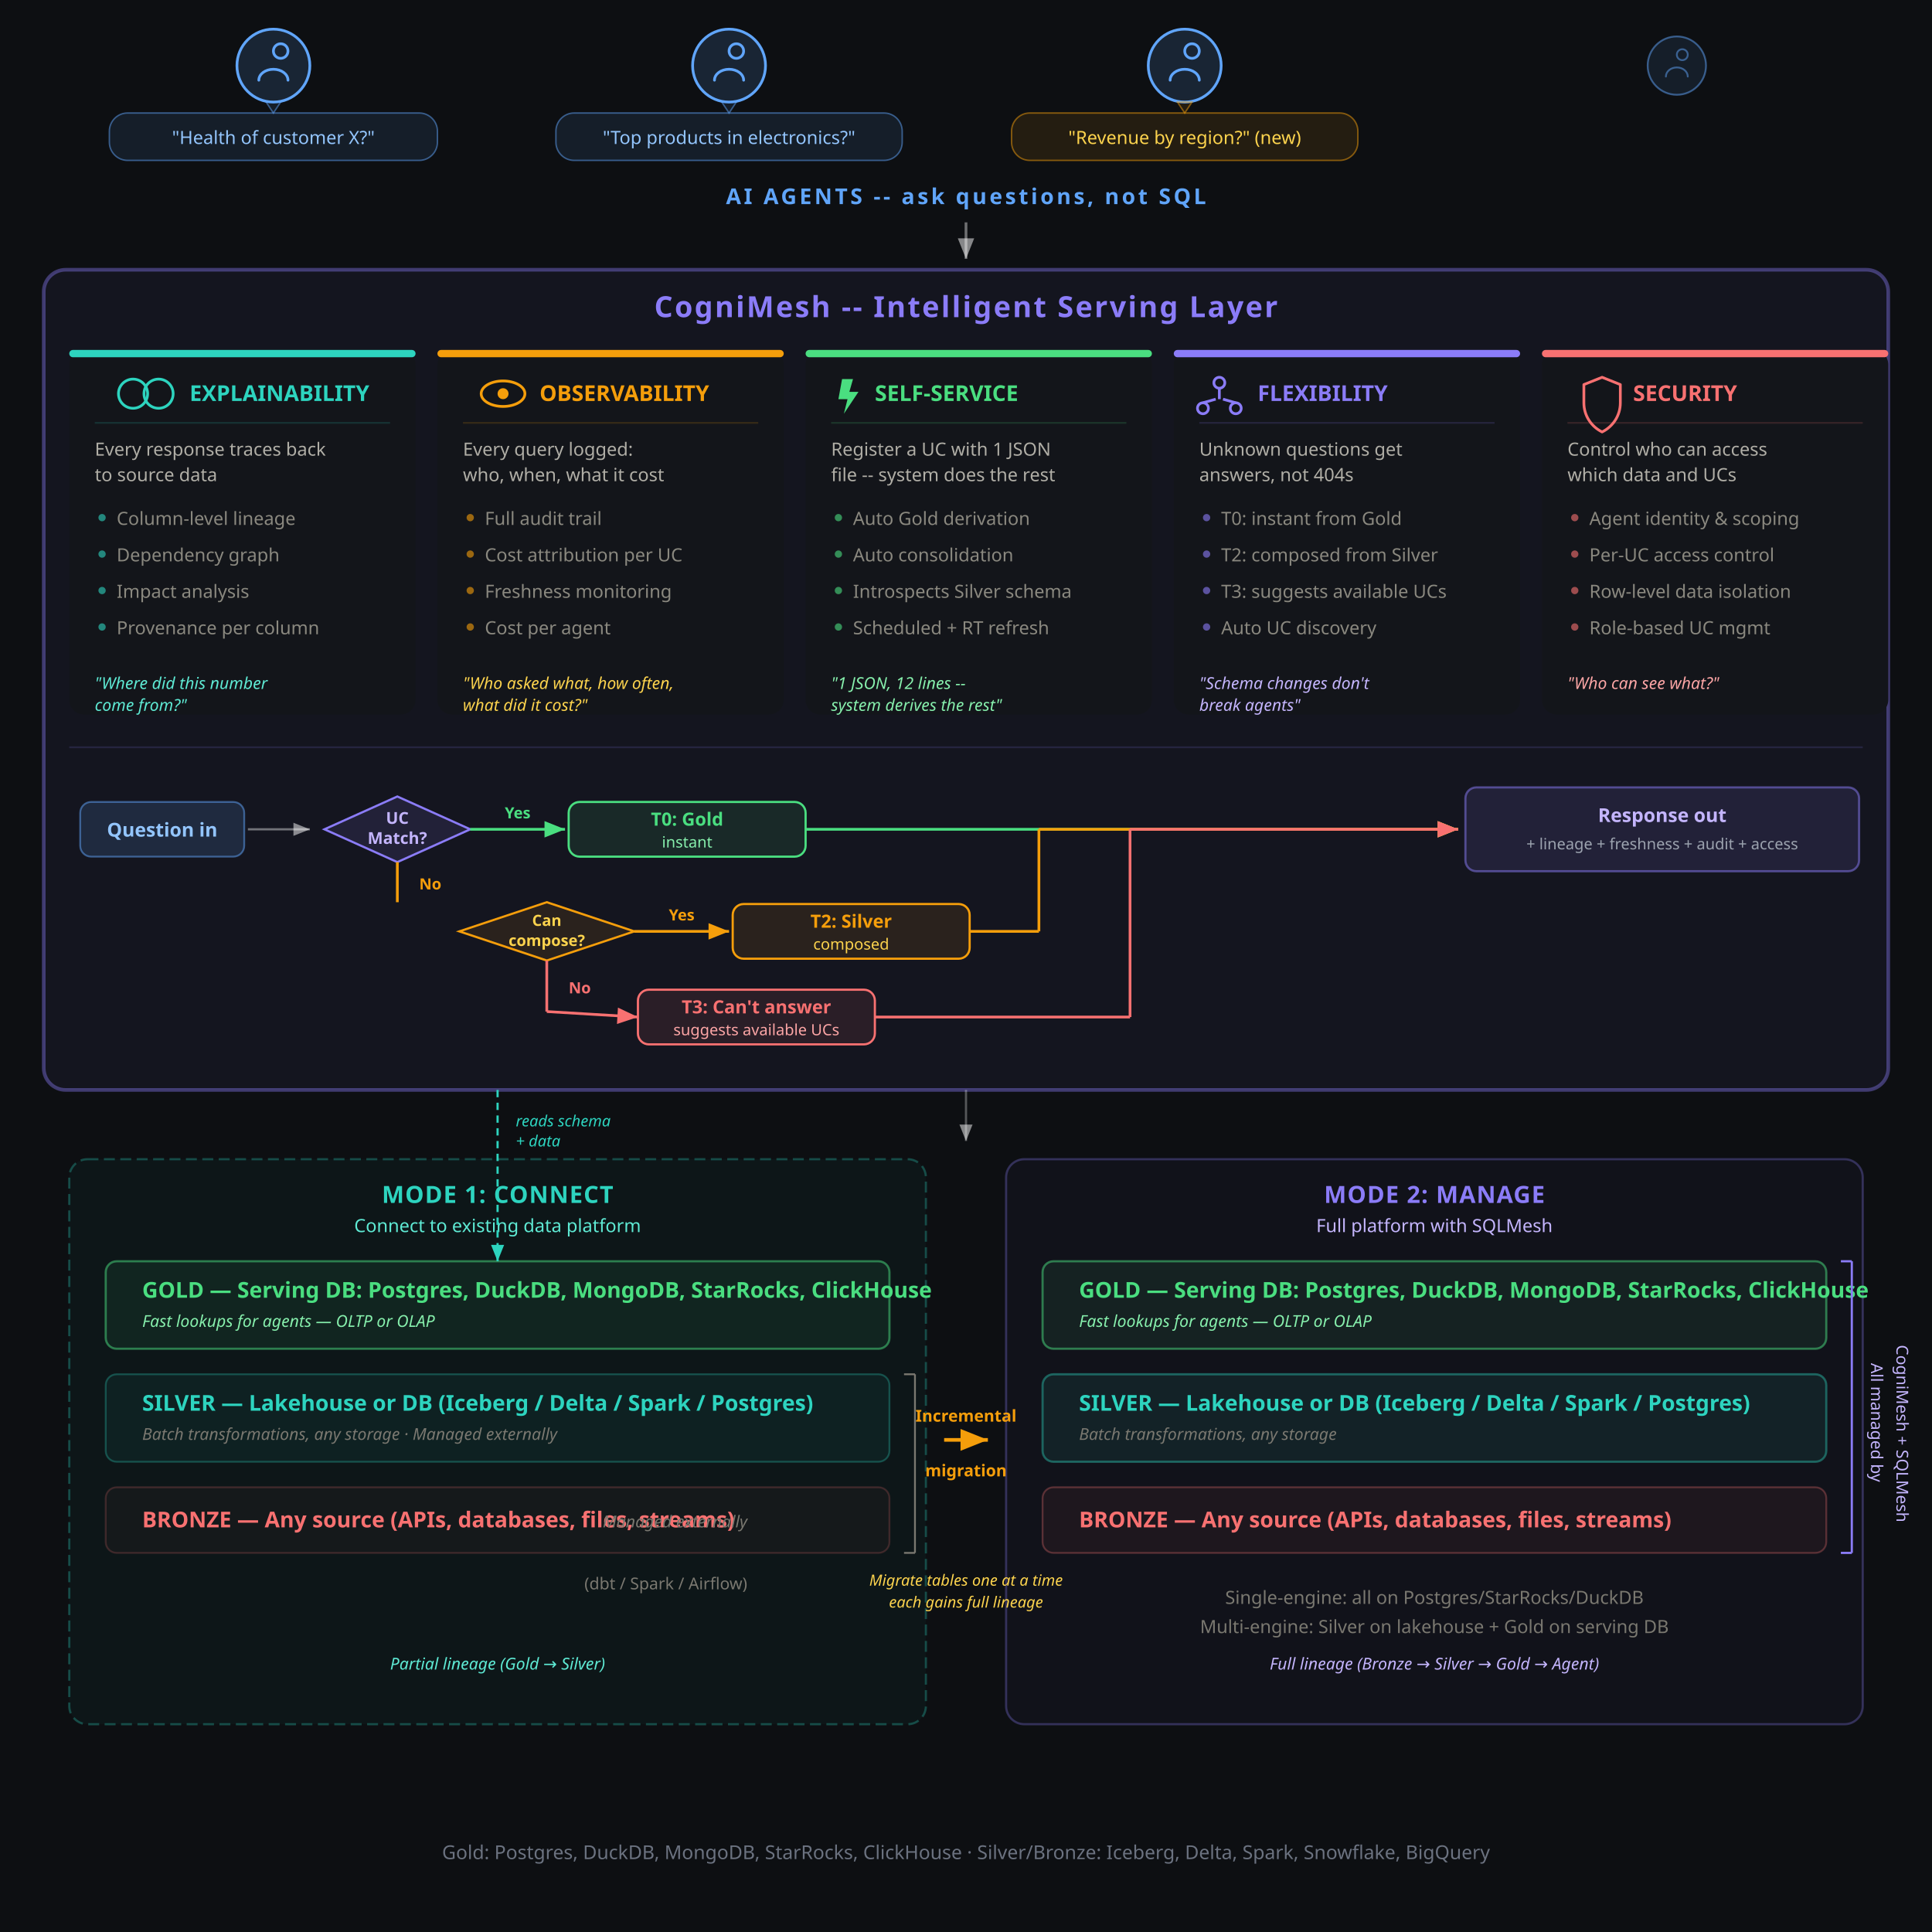
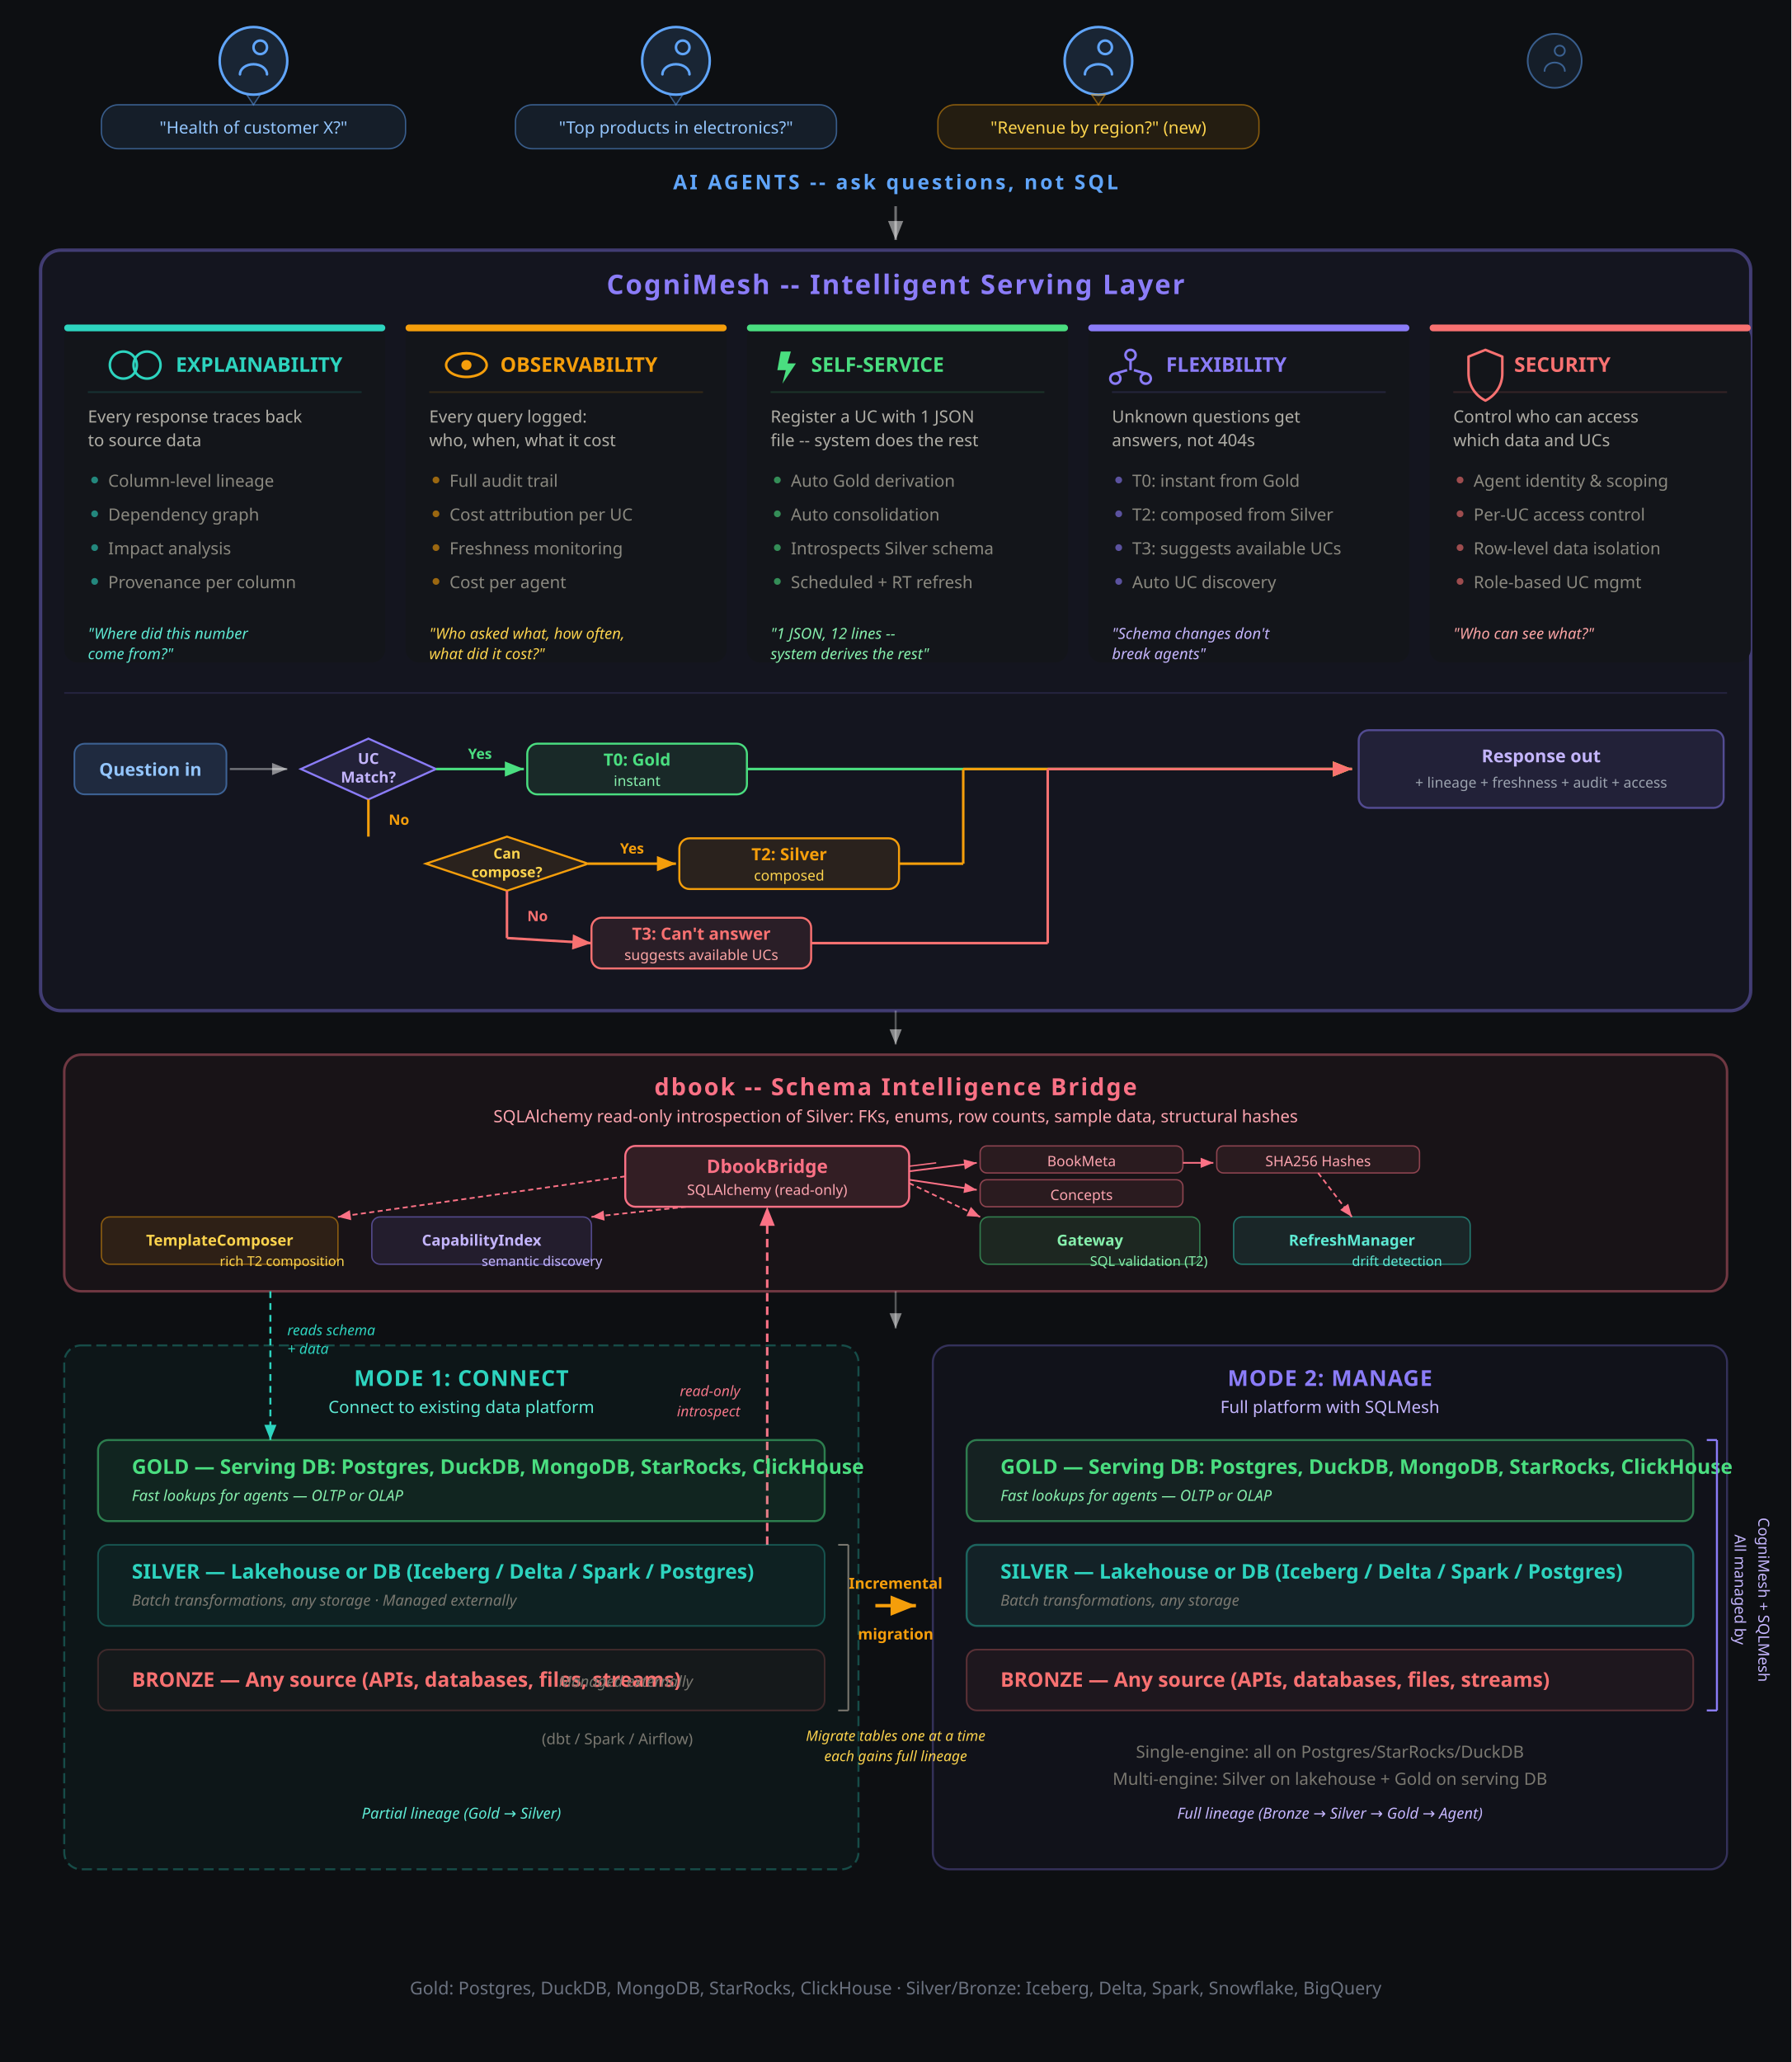
- <svg xmlns="http://www.w3.org/2000/svg" viewBox="0 0 1060 1060" width="1060" height="1060">
+ <svg xmlns="http://www.w3.org/2000/svg" viewBox="0 0 1060 1220" width="1060" height="1220">
  <defs>
    <marker id="arrow" viewBox="0 0 10 8" refX="10" refY="4" markerWidth="8" markerHeight="6" orient="auto-start-reverse">
      <path d="M0,0 L10,4 L0,8 Z" fill="rgba(255,255,255,0.5)" />
    </marker>
    <marker id="arrowPurple" viewBox="0 0 10 8" refX="10" refY="4" markerWidth="8" markerHeight="6" orient="auto-start-reverse">
      <path d="M0,0 L10,4 L0,8 Z" fill="rgba(139,124,248,0.7)" />
    </marker>
    <marker id="arrowGreen" viewBox="0 0 10 8" refX="10" refY="4" markerWidth="8" markerHeight="6" orient="auto-start-reverse">
      <path d="M0,0 L10,4 L0,8 Z" fill="#4ade80" />
    </marker>
    <marker id="arrowAmber" viewBox="0 0 10 8" refX="10" refY="4" markerWidth="8" markerHeight="6" orient="auto-start-reverse">
      <path d="M0,0 L10,4 L0,8 Z" fill="#f59e0b" />
    </marker>
    <marker id="arrowCoral" viewBox="0 0 10 8" refX="10" refY="4" markerWidth="8" markerHeight="6" orient="auto-start-reverse">
      <path d="M0,0 L10,4 L0,8 Z" fill="#f87171" />
    </marker>
    <marker id="arrowTeal" viewBox="0 0 10 8" refX="10" refY="4" markerWidth="8" markerHeight="6" orient="auto-start-reverse">
      <path d="M0,0 L10,4 L0,8 Z" fill="#2dd4bf" />
    </marker>
+     <marker id="arrowRose" viewBox="0 0 10 8" refX="10" refY="4" markerWidth="8" markerHeight="6" orient="auto-start-reverse">
+       <path d="M0,0 L10,4 L0,8 Z" fill="#fb7185" />
+     </marker>
  </defs>
-   <rect width="1060" height="1060" fill="#0d0f12" />
+   <rect width="1060" height="1220" fill="#0d0f12" />
  <circle cx="150" cy="36" r="20" fill="rgba(96,165,250,0.15)" stroke="#60a5fa" stroke-width="1.5" />
  <path d="M150,28 a4,4 0 1,1 0,0.01 M142,44 a8,6 0 0,1 16,0" fill="none" stroke="#60a5fa" stroke-width="1.5" stroke-linecap="round" />
  <rect x="60" y="62" width="180" height="26" rx="10" fill="rgba(96,165,250,0.1)" stroke="#60a5fa" stroke-width="0.8" stroke-opacity="0.5" />
  <path d="M150,62 l-4,-6 l8,0 Z" fill="rgba(96,165,250,0.1)" stroke="#60a5fa" stroke-width="0.8" stroke-opacity="0.5" />
  <text x="150" y="79" text-anchor="middle" fill="#93c5fd" font-size="10" font-family="system-ui,sans-serif">"Health of customer X?"</text>
  <circle cx="400" cy="36" r="20" fill="rgba(96,165,250,0.15)" stroke="#60a5fa" stroke-width="1.5" />
  <path d="M400,28 a4,4 0 1,1 0,0.01 M392,44 a8,6 0 0,1 16,0" fill="none" stroke="#60a5fa" stroke-width="1.5" stroke-linecap="round" />
  <rect x="305" y="62" width="190" height="26" rx="10" fill="rgba(96,165,250,0.1)" stroke="#60a5fa" stroke-width="0.8" stroke-opacity="0.5" />
  <path d="M400,62 l-4,-6 l8,0 Z" fill="rgba(96,165,250,0.1)" stroke="#60a5fa" stroke-width="0.8" stroke-opacity="0.5" />
  <text x="400" y="79" text-anchor="middle" fill="#93c5fd" font-size="10" font-family="system-ui,sans-serif">"Top products in electronics?"</text>
  <circle cx="650" cy="36" r="20" fill="rgba(96,165,250,0.15)" stroke="#60a5fa" stroke-width="1.5" />
  <path d="M650,28 a4,4 0 1,1 0,0.01 M642,44 a8,6 0 0,1 16,0" fill="none" stroke="#60a5fa" stroke-width="1.5" stroke-linecap="round" />
  <rect x="555" y="62" width="190" height="26" rx="10" fill="rgba(245,158,11,0.1)" stroke="#f59e0b" stroke-width="0.8" stroke-opacity="0.5" />
  <path d="M650,62 l-4,-6 l8,0 Z" fill="rgba(245,158,11,0.1)" stroke="#f59e0b" stroke-width="0.8" stroke-opacity="0.5" />
  <text x="650" y="79" text-anchor="middle" fill="#fcd34d" font-size="10" font-family="system-ui,sans-serif">"Revenue by region?" (new)</text>
  <circle cx="920" cy="36" r="16" fill="rgba(96,165,250,0.1)" stroke="#60a5fa" stroke-width="1" stroke-opacity="0.5" />
  <path d="M920,30 a3,3 0 1,1 0,0.01 M914,42 a6,5 0 0,1 12,0" fill="none" stroke="#60a5fa" stroke-width="1" stroke-opacity="0.5" stroke-linecap="round" />
  <text x="530" y="112" text-anchor="middle" fill="#60a5fa" font-size="12" font-weight="bold" font-family="system-ui,sans-serif" letter-spacing="1.5">AI AGENTS -- ask questions, not SQL</text>
  <line x1="530" y1="122" x2="530" y2="142" stroke="rgba(255,255,255,0.4)" stroke-width="1.5" marker-end="url(#arrow)" />
  <rect x="24" y="148" width="1012" height="450" rx="12" fill="rgba(139,124,248,0.06)" stroke="#8b7cf8" stroke-width="2" stroke-opacity="0.4" />
  <text x="530" y="174" text-anchor="middle" fill="#8b7cf8" font-size="16" font-weight="bold" font-family="system-ui,sans-serif" letter-spacing="1">CogniMesh -- Intelligent Serving Layer</text>
  <rect x="38" y="192" width="190" height="200" rx="8" fill="#13151a" />
  <rect x="38" y="192" width="190" height="4" rx="2" fill="#2dd4bf" />
  <circle cx="73" cy="216" r="8" fill="none" stroke="#2dd4bf" stroke-width="1.5" />
  <circle cx="87" cy="216" r="8" fill="none" stroke="#2dd4bf" stroke-width="1.5" />
  <text x="104" y="220" fill="#2dd4bf" font-size="12" font-weight="bold" font-family="system-ui,sans-serif">EXPLAINABILITY</text>
  <line x1="52" y1="232" x2="214" y2="232" stroke="rgba(45,212,191,0.15)" stroke-width="1" />
  <text x="52" y="250" fill="#b0aea6" font-size="10" font-family="system-ui,sans-serif">Every response traces back</text>
  <text x="52" y="264" fill="#b0aea6" font-size="10" font-family="system-ui,sans-serif">to source data</text>
  <circle cx="56" cy="284" r="2" fill="#2dd4bf" fill-opacity="0.6" />
  <text x="64" y="288" fill="#8a887f" font-size="10" font-family="system-ui,sans-serif">Column-level lineage</text>
  <circle cx="56" cy="304" r="2" fill="#2dd4bf" fill-opacity="0.6" />
  <text x="64" y="308" fill="#8a887f" font-size="10" font-family="system-ui,sans-serif">Dependency graph</text>
  <circle cx="56" cy="324" r="2" fill="#2dd4bf" fill-opacity="0.6" />
  <text x="64" y="328" fill="#8a887f" font-size="10" font-family="system-ui,sans-serif">Impact analysis</text>
  <circle cx="56" cy="344" r="2" fill="#2dd4bf" fill-opacity="0.6" />
  <text x="64" y="348" fill="#8a887f" font-size="10" font-family="system-ui,sans-serif">Provenance per column</text>
  <text x="52" y="378" fill="#5eead4" font-size="9" font-family="system-ui,sans-serif" font-style="italic">"Where did this number</text>
  <text x="52" y="390" fill="#5eead4" font-size="9" font-family="system-ui,sans-serif" font-style="italic"> come from?"</text>
  <rect x="240" y="192" width="190" height="200" rx="8" fill="#13151a" />
  <rect x="240" y="192" width="190" height="4" rx="2" fill="#f59e0b" />
  <ellipse cx="276" cy="216" rx="12" ry="7" fill="none" stroke="#f59e0b" stroke-width="1.5" />
  <circle cx="276" cy="216" r="3" fill="#f59e0b" />
  <text x="296" y="220" fill="#f59e0b" font-size="12" font-weight="bold" font-family="system-ui,sans-serif">OBSERVABILITY</text>
  <line x1="254" y1="232" x2="416" y2="232" stroke="rgba(245,158,11,0.15)" stroke-width="1" />
  <text x="254" y="250" fill="#b0aea6" font-size="10" font-family="system-ui,sans-serif">Every query logged:</text>
  <text x="254" y="264" fill="#b0aea6" font-size="10" font-family="system-ui,sans-serif">who, when, what it cost</text>
  <circle cx="258" cy="284" r="2" fill="#f59e0b" fill-opacity="0.6" />
  <text x="266" y="288" fill="#8a887f" font-size="10" font-family="system-ui,sans-serif">Full audit trail</text>
  <circle cx="258" cy="304" r="2" fill="#f59e0b" fill-opacity="0.6" />
  <text x="266" y="308" fill="#8a887f" font-size="10" font-family="system-ui,sans-serif">Cost attribution per UC</text>
  <circle cx="258" cy="324" r="2" fill="#f59e0b" fill-opacity="0.6" />
  <text x="266" y="328" fill="#8a887f" font-size="10" font-family="system-ui,sans-serif">Freshness monitoring</text>
  <circle cx="258" cy="344" r="2" fill="#f59e0b" fill-opacity="0.6" />
  <text x="266" y="348" fill="#8a887f" font-size="10" font-family="system-ui,sans-serif">Cost per agent</text>
  <text x="254" y="378" fill="#fcd34d" font-size="9" font-family="system-ui,sans-serif" font-style="italic">"Who asked what, how often,</text>
  <text x="254" y="390" fill="#fcd34d" font-size="9" font-family="system-ui,sans-serif" font-style="italic"> what did it cost?"</text>
  <rect x="442" y="192" width="190" height="200" rx="8" fill="#13151a" />
  <rect x="442" y="192" width="190" height="4" rx="2" fill="#4ade80" />
  <path d="M462,208 l6,0 l-2,7 l5,0 l-8,12 l2,-8 l-5,0 Z" fill="#4ade80" />
  <text x="480" y="220" fill="#4ade80" font-size="12" font-weight="bold" font-family="system-ui,sans-serif">SELF-SERVICE</text>
  <line x1="456" y1="232" x2="618" y2="232" stroke="rgba(74,222,128,0.15)" stroke-width="1" />
  <text x="456" y="250" fill="#b0aea6" font-size="10" font-family="system-ui,sans-serif">Register a UC with 1 JSON</text>
  <text x="456" y="264" fill="#b0aea6" font-size="10" font-family="system-ui,sans-serif">file -- system does the rest</text>
  <circle cx="460" cy="284" r="2" fill="#4ade80" fill-opacity="0.6" />
  <text x="468" y="288" fill="#8a887f" font-size="10" font-family="system-ui,sans-serif">Auto Gold derivation</text>
  <circle cx="460" cy="304" r="2" fill="#4ade80" fill-opacity="0.6" />
  <text x="468" y="308" fill="#8a887f" font-size="10" font-family="system-ui,sans-serif">Auto consolidation</text>
  <circle cx="460" cy="324" r="2" fill="#4ade80" fill-opacity="0.6" />
  <text x="468" y="328" fill="#8a887f" font-size="10" font-family="system-ui,sans-serif">Introspects Silver schema</text>
  <circle cx="460" cy="344" r="2" fill="#4ade80" fill-opacity="0.6" />
  <text x="468" y="348" fill="#8a887f" font-size="10" font-family="system-ui,sans-serif">Scheduled + RT refresh</text>
  <text x="456" y="378" fill="#86efac" font-size="9" font-family="system-ui,sans-serif" font-style="italic">"1 JSON, 12 lines --</text>
  <text x="456" y="390" fill="#86efac" font-size="9" font-family="system-ui,sans-serif" font-style="italic"> system derives the rest"</text>
  <rect x="644" y="192" width="190" height="200" rx="8" fill="#13151a" />
  <rect x="644" y="192" width="190" height="4" rx="2" fill="#8b7cf8" />
  <circle cx="669" cy="210" r="3" fill="none" stroke="#8b7cf8" stroke-width="1.5" />
  <line x1="669" y1="213" x2="669" y2="219" stroke="#8b7cf8" stroke-width="1.5" />
  <circle cx="660" cy="224" r="3" fill="none" stroke="#8b7cf8" stroke-width="1.5" />
  <circle cx="678" cy="224" r="3" fill="none" stroke="#8b7cf8" stroke-width="1.5" />
  <line x1="667" y1="219" x2="660" y2="221" stroke="#8b7cf8" stroke-width="1.5" />
  <line x1="671" y1="219" x2="678" y2="221" stroke="#8b7cf8" stroke-width="1.5" />
  <text x="690" y="220" fill="#8b7cf8" font-size="12" font-weight="bold" font-family="system-ui,sans-serif">FLEXIBILITY</text>
  <line x1="658" y1="232" x2="820" y2="232" stroke="rgba(139,124,248,0.15)" stroke-width="1" />
  <text x="658" y="250" fill="#b0aea6" font-size="10" font-family="system-ui,sans-serif">Unknown questions get</text>
  <text x="658" y="264" fill="#b0aea6" font-size="10" font-family="system-ui,sans-serif">answers, not 404s</text>
  <circle cx="662" cy="284" r="2" fill="#8b7cf8" fill-opacity="0.6" />
  <text x="670" y="288" fill="#8a887f" font-size="10" font-family="system-ui,sans-serif">T0: instant from Gold</text>
  <circle cx="662" cy="304" r="2" fill="#8b7cf8" fill-opacity="0.6" />
  <text x="670" y="308" fill="#8a887f" font-size="10" font-family="system-ui,sans-serif">T2: composed from Silver</text>
  <circle cx="662" cy="324" r="2" fill="#8b7cf8" fill-opacity="0.6" />
  <text x="670" y="328" fill="#8a887f" font-size="10" font-family="system-ui,sans-serif">T3: suggests available UCs</text>
  <circle cx="662" cy="344" r="2" fill="#8b7cf8" fill-opacity="0.6" />
  <text x="670" y="348" fill="#8a887f" font-size="10" font-family="system-ui,sans-serif">Auto UC discovery</text>
  <text x="658" y="378" fill="#c4b5fd" font-size="9" font-family="system-ui,sans-serif" font-style="italic">"Schema changes don't</text>
  <text x="658" y="390" fill="#c4b5fd" font-size="9" font-family="system-ui,sans-serif" font-style="italic"> break agents"</text>
  <rect x="846" y="192" width="190" height="200" rx="8" fill="#13151a" />
  <rect x="846" y="192" width="190" height="4" rx="2" fill="#f87171" />
  <path d="M879,207 l-10,4 v10 c0,7 4,13 10,16 c6,-3 10,-9 10,-16 v-10 Z" fill="none" stroke="#f87171" stroke-width="1.5" stroke-linejoin="round" />
  <text x="896" y="220" fill="#f87171" font-size="12" font-weight="bold" font-family="system-ui,sans-serif">SECURITY</text>
  <line x1="860" y1="232" x2="1022" y2="232" stroke="rgba(248,113,113,0.15)" stroke-width="1" />
  <text x="860" y="250" fill="#b0aea6" font-size="10" font-family="system-ui,sans-serif">Control who can access</text>
  <text x="860" y="264" fill="#b0aea6" font-size="10" font-family="system-ui,sans-serif">which data and UCs</text>
  <circle cx="864" cy="284" r="2" fill="#f87171" fill-opacity="0.6" />
  <text x="872" y="288" fill="#8a887f" font-size="10" font-family="system-ui,sans-serif">Agent identity &amp; scoping</text>
  <circle cx="864" cy="304" r="2" fill="#f87171" fill-opacity="0.6" />
  <text x="872" y="308" fill="#8a887f" font-size="10" font-family="system-ui,sans-serif">Per-UC access control</text>
  <circle cx="864" cy="324" r="2" fill="#f87171" fill-opacity="0.6" />
  <text x="872" y="328" fill="#8a887f" font-size="10" font-family="system-ui,sans-serif">Row-level data isolation</text>
  <circle cx="864" cy="344" r="2" fill="#f87171" fill-opacity="0.6" />
  <text x="872" y="348" fill="#8a887f" font-size="10" font-family="system-ui,sans-serif">Role-based UC mgmt</text>
  <text x="860" y="378" fill="#fca5a5" font-size="9" font-family="system-ui,sans-serif" font-style="italic">"Who can see what?"</text>
  <line x1="38" y1="410" x2="1022" y2="410" stroke="rgba(139,124,248,0.15)" stroke-width="1" />
  <rect x="44" y="440" width="90" height="30" rx="6" fill="rgba(96,165,250,0.15)" stroke="#60a5fa" stroke-width="1" stroke-opacity="0.5" />
  <text x="89" y="459" text-anchor="middle" fill="#93c5fd" font-size="10.5" font-weight="bold" font-family="system-ui,sans-serif">Question in</text>
  <line x1="136" y1="455" x2="170" y2="455" stroke="rgba(255,255,255,0.4)" stroke-width="1.2" marker-end="url(#arrow)" />
  <polygon points="218,437 258,455 218,473 178,455" fill="rgba(139,124,248,0.12)" stroke="#8b7cf8" stroke-width="1.2" />
  <text x="218" y="452" text-anchor="middle" fill="#c4b5fd" font-size="9" font-weight="bold" font-family="system-ui,sans-serif">UC</text>
  <text x="218" y="463" text-anchor="middle" fill="#c4b5fd" font-size="9" font-weight="bold" font-family="system-ui,sans-serif">Match?</text>
  <line x1="258" y1="455" x2="310" y2="455" stroke="#4ade80" stroke-width="1.5" marker-end="url(#arrowGreen)" />
  <text x="284" y="449" text-anchor="middle" fill="#4ade80" font-size="8.5" font-weight="bold" font-family="system-ui,sans-serif">Yes</text>
  <rect x="312" y="440" width="130" height="30" rx="6" fill="rgba(74,222,128,0.1)" stroke="#4ade80" stroke-width="1.2" />
  <text x="377" y="453" text-anchor="middle" fill="#4ade80" font-size="10" font-weight="bold" font-family="system-ui,sans-serif">T0: Gold</text>
  <text x="377" y="465" text-anchor="middle" fill="#86efac" font-size="8.5" font-family="system-ui,sans-serif">instant</text>
  <line x1="442" y1="455" x2="800" y2="455" stroke="#4ade80" stroke-width="1.5" marker-end="url(#arrowGreen)" />
  <line x1="218" y1="473" x2="218" y2="495" stroke="#f59e0b" stroke-width="1.5" />
  <text x="230" y="488" fill="#f59e0b" font-size="8.5" font-weight="bold" font-family="system-ui,sans-serif">No</text>
  <polygon points="300,495 348,511 300,527 252,511" fill="rgba(245,158,11,0.1)" stroke="#f59e0b" stroke-width="1.2" />
  <text x="300" y="508" text-anchor="middle" fill="#fcd34d" font-size="8.5" font-weight="bold" font-family="system-ui,sans-serif">Can</text>
  <text x="300" y="519" text-anchor="middle" fill="#fcd34d" font-size="8.5" font-weight="bold" font-family="system-ui,sans-serif">compose?</text>
  <line x1="348" y1="511" x2="400" y2="511" stroke="#f59e0b" stroke-width="1.5" marker-end="url(#arrowAmber)" />
  <text x="374" y="505" text-anchor="middle" fill="#f59e0b" font-size="8.5" font-weight="bold" font-family="system-ui,sans-serif">Yes</text>
  <rect x="402" y="496" width="130" height="30" rx="6" fill="rgba(245,158,11,0.1)" stroke="#f59e0b" stroke-width="1.2" />
  <text x="467" y="509" text-anchor="middle" fill="#f59e0b" font-size="10" font-weight="bold" font-family="system-ui,sans-serif">T2: Silver</text>
  <text x="467" y="521" text-anchor="middle" fill="#fcd34d" font-size="8.5" font-family="system-ui,sans-serif">composed</text>
  <line x1="532" y1="511" x2="570" y2="511" stroke="#f59e0b" stroke-width="1.5" />
  <line x1="570" y1="511" x2="570" y2="455" stroke="#f59e0b" stroke-width="1.5" />
  <line x1="570" y1="455" x2="800" y2="455" stroke="#f59e0b" stroke-width="1.5" marker-end="url(#arrowAmber)" />
  <line x1="300" y1="527" x2="300" y2="555" stroke="#f87171" stroke-width="1.5" />
  <text x="312" y="545" fill="#f87171" font-size="8.5" font-weight="bold" font-family="system-ui,sans-serif">No</text>
  <rect x="350" y="543" width="130" height="30" rx="6" fill="rgba(248,113,113,0.1)" stroke="#f87171" stroke-width="1.2" />
  <text x="415" y="556" text-anchor="middle" fill="#f87171" font-size="10" font-weight="bold" font-family="system-ui,sans-serif">T3: Can't answer</text>
  <text x="415" y="568" text-anchor="middle" fill="#fca5a5" font-size="8.5" font-family="system-ui,sans-serif">suggests available UCs</text>
  <line x1="300" y1="555" x2="350" y2="558" stroke="#f87171" stroke-width="1.5" marker-end="url(#arrowCoral)" />
  <line x1="480" y1="558" x2="620" y2="558" stroke="#f87171" stroke-width="1.5" />
  <line x1="620" y1="558" x2="620" y2="455" stroke="#f87171" stroke-width="1.5" />
  <line x1="620" y1="455" x2="800" y2="455" stroke="#f87171" stroke-width="1.5" marker-end="url(#arrowCoral)" />
  <rect x="804" y="432" width="216" height="46" rx="6" fill="rgba(139,124,248,0.12)" stroke="#8b7cf8" stroke-width="1.2" stroke-opacity="0.5" />
  <text x="912" y="451" text-anchor="middle" fill="#c4b5fd" font-size="10.5" font-weight="bold" font-family="system-ui,sans-serif">Response out</text>
  <text x="912" y="466" text-anchor="middle" fill="#9ca3af" font-size="8.5" font-family="system-ui,sans-serif">+ lineage + freshness + audit + access</text>
-   <line x1="530" y1="598" x2="530" y2="626" stroke="rgba(255,255,255,0.3)" stroke-width="1.2" marker-end="url(#arrow)" />
-   <rect x="38" y="636" width="470" height="310" rx="10" fill="rgba(45,212,191,0.04)" stroke="#2dd4bf" stroke-width="1.2" stroke-opacity="0.3" stroke-dasharray="6,3" />
-   <text x="273" y="660" text-anchor="middle" fill="#2dd4bf" font-size="13" font-weight="bold" font-family="system-ui,sans-serif" letter-spacing="0.5">MODE 1: CONNECT</text>
-   <text x="273" y="676" text-anchor="middle" fill="#5eead4" font-size="10" font-family="system-ui,sans-serif">Connect to existing data platform</text>
-   <rect x="58" y="692" width="430" height="48" rx="6" fill="rgba(74,222,128,0.08)" stroke="#4ade80" stroke-width="1.2" stroke-opacity="0.5" />
-   <text x="78" y="712" fill="#4ade80" font-size="12" font-weight="bold" font-family="system-ui,sans-serif">GOLD — Serving DB: Postgres, DuckDB, MongoDB, StarRocks, ClickHouse</text>
-   <text x="78" y="728" fill="#86efac" font-size="9" font-family="system-ui,sans-serif" font-style="italic">Fast lookups for agents — OLTP or OLAP</text>
-   <line x1="273" y1="598" x2="273" y2="692" stroke="#2dd4bf" stroke-width="1.2" stroke-dasharray="4,3" marker-end="url(#arrowTeal)" />
-   <text x="283" y="618" fill="#2dd4bf" font-size="8.5" font-family="system-ui,sans-serif" font-style="italic">reads schema</text>
-   <text x="283" y="629" fill="#2dd4bf" font-size="8.5" font-family="system-ui,sans-serif" font-style="italic">+ data</text>
-   <rect x="58" y="754" width="430" height="48" rx="6" fill="rgba(45,212,191,0.06)" stroke="#2dd4bf" stroke-width="1" stroke-opacity="0.3" />
-   <text x="78" y="774" fill="#2dd4bf" font-size="12" font-weight="bold" font-family="system-ui,sans-serif">SILVER — Lakehouse or DB (Iceberg / Delta / Spark / Postgres)</text>
-   <text x="78" y="790" fill="#7a7870" font-size="9" font-family="system-ui,sans-serif" font-style="italic">Batch transformations, any storage · Managed externally</text>
-   <rect x="58" y="816" width="430" height="36" rx="6" fill="rgba(248,113,113,0.04)" stroke="#f87171" stroke-width="1" stroke-opacity="0.2" />
-   <text x="78" y="838" fill="#f87171" font-size="12" font-weight="bold" font-family="system-ui,sans-serif">BRONZE — Any source (APIs, databases, files, streams)</text>
-   <text x="410" y="838" text-anchor="end" fill="#7a7870" font-size="9" font-family="system-ui,sans-serif" font-style="italic">Managed externally</text>
-   <text x="410" y="872" text-anchor="end" fill="#7a7870" font-size="9" font-family="system-ui,sans-serif">(dbt / Spark / Airflow)</text>
-   <line x1="496" y1="754" x2="502" y2="754" stroke="#7a7870" stroke-width="1" />
-   <line x1="502" y1="754" x2="502" y2="852" stroke="#7a7870" stroke-width="1" />
-   <line x1="496" y1="852" x2="502" y2="852" stroke="#7a7870" stroke-width="1" />
-   <text x="273" y="916" text-anchor="middle" fill="#5eead4" font-size="9" font-family="system-ui,sans-serif" font-style="italic">Partial lineage (Gold → Silver)</text>
-   <rect x="552" y="636" width="470" height="310" rx="10" fill="rgba(139,124,248,0.04)" stroke="#8b7cf8" stroke-width="1.2" stroke-opacity="0.3" />
-   <text x="787" y="660" text-anchor="middle" fill="#8b7cf8" font-size="13" font-weight="bold" font-family="system-ui,sans-serif" letter-spacing="0.5">MODE 2: MANAGE</text>
-   <text x="787" y="676" text-anchor="middle" fill="#c4b5fd" font-size="10" font-family="system-ui,sans-serif">Full platform with SQLMesh</text>
-   <rect x="572" y="692" width="430" height="48" rx="6" fill="rgba(74,222,128,0.08)" stroke="#4ade80" stroke-width="1.2" stroke-opacity="0.5" />
-   <text x="592" y="712" fill="#4ade80" font-size="12" font-weight="bold" font-family="system-ui,sans-serif">GOLD — Serving DB: Postgres, DuckDB, MongoDB, StarRocks, ClickHouse</text>
-   <text x="592" y="728" fill="#86efac" font-size="9" font-family="system-ui,sans-serif" font-style="italic">Fast lookups for agents — OLTP or OLAP</text>
-   <rect x="572" y="754" width="430" height="48" rx="6" fill="rgba(45,212,191,0.08)" stroke="#2dd4bf" stroke-width="1.2" stroke-opacity="0.4" />
-   <text x="592" y="774" fill="#2dd4bf" font-size="12" font-weight="bold" font-family="system-ui,sans-serif">SILVER — Lakehouse or DB (Iceberg / Delta / Spark / Postgres)</text>
-   <text x="592" y="790" fill="#7a7870" font-size="9" font-family="system-ui,sans-serif" font-style="italic">Batch transformations, any storage</text>
-   <rect x="572" y="816" width="430" height="36" rx="6" fill="rgba(248,113,113,0.06)" stroke="#f87171" stroke-width="1" stroke-opacity="0.3" />
-   <text x="592" y="838" fill="#f87171" font-size="12" font-weight="bold" font-family="system-ui,sans-serif">BRONZE — Any source (APIs, databases, files, streams)</text>
-   <line x1="1010" y1="692" x2="1016" y2="692" stroke="#8b7cf8" stroke-width="1.2" />
-   <line x1="1016" y1="692" x2="1016" y2="852" stroke="#8b7cf8" stroke-width="1.2" />
+   <line x1="530" y1="598" x2="530" y2="618" stroke="rgba(255,255,255,0.3)" stroke-width="1.2" marker-end="url(#arrow)" />
+   <rect x="38" y="624" width="984" height="140" rx="10" fill="rgba(251,113,133,0.05)" stroke="#fb7185" stroke-width="1.5" stroke-opacity="0.4" />
+   <text x="530" y="648" text-anchor="middle" fill="#fb7185" font-size="14" font-weight="bold" font-family="system-ui,sans-serif" letter-spacing="1">dbook -- Schema Intelligence Bridge</text>
+   <text x="530" y="664" text-anchor="middle" fill="#fda4af" font-size="10" font-family="system-ui,sans-serif">SQLAlchemy read-only introspection of Silver: FKs, enums, row counts, sample data, structural hashes</text>
+   <rect x="370" y="678" width="168" height="36" rx="6" fill="rgba(251,113,133,0.12)" stroke="#fb7185" stroke-width="1.2" />
+   <text x="454" y="694" text-anchor="middle" fill="#fb7185" font-size="11" font-weight="bold" font-family="system-ui,sans-serif">DbookBridge</text>
+   <text x="454" y="707" text-anchor="middle" fill="#fda4af" font-size="8.5" font-family="system-ui,sans-serif">SQLAlchemy (read-only)</text>
+   <rect x="580" y="678" width="120" height="16" rx="4" fill="rgba(251,113,133,0.08)" stroke="#fb7185" stroke-width="0.8" stroke-opacity="0.5" />
+   <text x="640" y="690" text-anchor="middle" fill="#fda4af" font-size="8.5" font-family="system-ui,sans-serif">BookMeta</text>
+   <rect x="580" y="698" width="120" height="16" rx="4" fill="rgba(251,113,133,0.08)" stroke="#fb7185" stroke-width="0.8" stroke-opacity="0.5" />
+   <text x="640" y="710" text-anchor="middle" fill="#fda4af" font-size="8.5" font-family="system-ui,sans-serif">Concepts</text>
+   <rect x="720" y="678" width="120" height="16" rx="4" fill="rgba(251,113,133,0.08)" stroke="#fb7185" stroke-width="0.8" stroke-opacity="0.5" />
+   <text x="780" y="690" text-anchor="middle" fill="#fda4af" font-size="8.5" font-family="system-ui,sans-serif">SHA256 Hashes</text>
+   <line x1="538" y1="693" x2="578" y2="688" stroke="#fb7185" stroke-width="1" marker-end="url(#arrowRose)" />
+   <line x1="538" y1="698" x2="578" y2="704" stroke="#fb7185" stroke-width="1" marker-end="url(#arrowRose)" />
+   <line x1="538" y1="690" x2="554" y2="688" stroke="#fb7185" stroke-width="0.8" />
+   <line x1="700" y1="688" x2="718" y2="688" stroke="#fb7185" stroke-width="1" marker-end="url(#arrowRose)" />
+   <rect x="60" y="720" width="140" height="28" rx="5" fill="rgba(245,158,11,0.1)" stroke="#f59e0b" stroke-width="0.8" stroke-opacity="0.5" />
+   <text x="130" y="737" text-anchor="middle" fill="#fcd34d" font-size="9" font-weight="bold" font-family="system-ui,sans-serif">TemplateComposer</text>
+   <text x="130" y="749" fill="#fcd34d" font-size="8" font-family="system-ui,sans-serif">rich T2 composition</text>
+   <line x1="370" y1="696" x2="200" y2="720" stroke="#fb7185" stroke-width="1" stroke-dasharray="3,2" marker-end="url(#arrowRose)" />
+   <rect x="220" y="720" width="130" height="28" rx="5" fill="rgba(139,124,248,0.1)" stroke="#8b7cf8" stroke-width="0.8" stroke-opacity="0.5" />
+   <text x="285" y="737" text-anchor="middle" fill="#c4b5fd" font-size="9" font-weight="bold" font-family="system-ui,sans-serif">CapabilityIndex</text>
+   <text x="285" y="749" fill="#c4b5fd" font-size="8" font-family="system-ui,sans-serif">semantic discovery</text>
+   <line x1="406" y1="714" x2="350" y2="720" stroke="#fb7185" stroke-width="1" stroke-dasharray="3,2" marker-end="url(#arrowRose)" />
+   <rect x="580" y="720" width="130" height="28" rx="5" fill="rgba(74,222,128,0.1)" stroke="#4ade80" stroke-width="0.8" stroke-opacity="0.5" />
+   <text x="645" y="737" text-anchor="middle" fill="#86efac" font-size="9" font-weight="bold" font-family="system-ui,sans-serif">Gateway</text>
+   <text x="645" y="749" fill="#86efac" font-size="8" font-family="system-ui,sans-serif">SQL validation (T2)</text>
+   <line x1="538" y1="700" x2="580" y2="720" stroke="#fb7185" stroke-width="1" stroke-dasharray="3,2" marker-end="url(#arrowRose)" />
+   <rect x="730" y="720" width="140" height="28" rx="5" fill="rgba(45,212,191,0.1)" stroke="#2dd4bf" stroke-width="0.8" stroke-opacity="0.5" />
+   <text x="800" y="737" text-anchor="middle" fill="#5eead4" font-size="9" font-weight="bold" font-family="system-ui,sans-serif">RefreshManager</text>
+   <text x="800" y="749" fill="#5eead4" font-size="8" font-family="system-ui,sans-serif">drift detection</text>
+   <line x1="780" y1="694" x2="800" y2="720" stroke="#fb7185" stroke-width="1" stroke-dasharray="3,2" marker-end="url(#arrowRose)" />
+   <line x1="530" y1="764" x2="530" y2="786" stroke="rgba(255,255,255,0.3)" stroke-width="1.2" marker-end="url(#arrow)" />
+   <line x1="454" y1="914" x2="454" y2="714" stroke="#fb7185" stroke-width="1.5" stroke-dasharray="5,3" marker-end="url(#arrowRose)" />
+   <text x="438" y="826" fill="#fb7185" font-size="8.5" font-family="system-ui,sans-serif" font-style="italic" text-anchor="end">read-only</text>
+   <text x="438" y="838" fill="#fb7185" font-size="8.5" font-family="system-ui,sans-serif" font-style="italic" text-anchor="end">introspect</text>
+   <rect x="38" y="796" width="470" height="310" rx="10" fill="rgba(45,212,191,0.04)" stroke="#2dd4bf" stroke-width="1.2" stroke-opacity="0.3" stroke-dasharray="6,3" />
+   <text x="273" y="820" text-anchor="middle" fill="#2dd4bf" font-size="13" font-weight="bold" font-family="system-ui,sans-serif" letter-spacing="0.5">MODE 1: CONNECT</text>
+   <text x="273" y="836" text-anchor="middle" fill="#5eead4" font-size="10" font-family="system-ui,sans-serif">Connect to existing data platform</text>
+   <rect x="58" y="852" width="430" height="48" rx="6" fill="rgba(74,222,128,0.08)" stroke="#4ade80" stroke-width="1.2" stroke-opacity="0.5" />
+   <text x="78" y="872" fill="#4ade80" font-size="12" font-weight="bold" font-family="system-ui,sans-serif">GOLD — Serving DB: Postgres, DuckDB, MongoDB, StarRocks, ClickHouse</text>
+   <text x="78" y="888" fill="#86efac" font-size="9" font-family="system-ui,sans-serif" font-style="italic">Fast lookups for agents — OLTP or OLAP</text>
+   <line x1="160" y1="764" x2="160" y2="852" stroke="#2dd4bf" stroke-width="1.2" stroke-dasharray="4,3" marker-end="url(#arrowTeal)" />
+   <text x="170" y="790" fill="#2dd4bf" font-size="8.5" font-family="system-ui,sans-serif" font-style="italic">reads schema</text>
+   <text x="170" y="801" fill="#2dd4bf" font-size="8.5" font-family="system-ui,sans-serif" font-style="italic">+ data</text>
+   <rect x="58" y="914" width="430" height="48" rx="6" fill="rgba(45,212,191,0.06)" stroke="#2dd4bf" stroke-width="1" stroke-opacity="0.3" />
+   <text x="78" y="934" fill="#2dd4bf" font-size="12" font-weight="bold" font-family="system-ui,sans-serif">SILVER — Lakehouse or DB (Iceberg / Delta / Spark / Postgres)</text>
+   <text x="78" y="950" fill="#7a7870" font-size="9" font-family="system-ui,sans-serif" font-style="italic">Batch transformations, any storage · Managed externally</text>
+   <rect x="58" y="976" width="430" height="36" rx="6" fill="rgba(248,113,113,0.04)" stroke="#f87171" stroke-width="1" stroke-opacity="0.2" />
+   <text x="78" y="998" fill="#f87171" font-size="12" font-weight="bold" font-family="system-ui,sans-serif">BRONZE — Any source (APIs, databases, files, streams)</text>
+   <text x="410" y="998" text-anchor="end" fill="#7a7870" font-size="9" font-family="system-ui,sans-serif" font-style="italic">Managed externally</text>
+   <text x="410" y="1032" text-anchor="end" fill="#7a7870" font-size="9" font-family="system-ui,sans-serif">(dbt / Spark / Airflow)</text>
+   <line x1="496" y1="914" x2="502" y2="914" stroke="#7a7870" stroke-width="1" />
+   <line x1="502" y1="914" x2="502" y2="1012" stroke="#7a7870" stroke-width="1" />
+   <line x1="496" y1="1012" x2="502" y2="1012" stroke="#7a7870" stroke-width="1" />
+   <text x="273" y="1076" text-anchor="middle" fill="#5eead4" font-size="9" font-family="system-ui,sans-serif" font-style="italic">Partial lineage (Gold → Silver)</text>
+   <rect x="552" y="796" width="470" height="310" rx="10" fill="rgba(139,124,248,0.04)" stroke="#8b7cf8" stroke-width="1.2" stroke-opacity="0.3" />
+   <text x="787" y="820" text-anchor="middle" fill="#8b7cf8" font-size="13" font-weight="bold" font-family="system-ui,sans-serif" letter-spacing="0.5">MODE 2: MANAGE</text>
+   <text x="787" y="836" text-anchor="middle" fill="#c4b5fd" font-size="10" font-family="system-ui,sans-serif">Full platform with SQLMesh</text>
+   <rect x="572" y="852" width="430" height="48" rx="6" fill="rgba(74,222,128,0.08)" stroke="#4ade80" stroke-width="1.2" stroke-opacity="0.5" />
+   <text x="592" y="872" fill="#4ade80" font-size="12" font-weight="bold" font-family="system-ui,sans-serif">GOLD — Serving DB: Postgres, DuckDB, MongoDB, StarRocks, ClickHouse</text>
+   <text x="592" y="888" fill="#86efac" font-size="9" font-family="system-ui,sans-serif" font-style="italic">Fast lookups for agents — OLTP or OLAP</text>
+   <rect x="572" y="914" width="430" height="48" rx="6" fill="rgba(45,212,191,0.08)" stroke="#2dd4bf" stroke-width="1.2" stroke-opacity="0.4" />
+   <text x="592" y="934" fill="#2dd4bf" font-size="12" font-weight="bold" font-family="system-ui,sans-serif">SILVER — Lakehouse or DB (Iceberg / Delta / Spark / Postgres)</text>
+   <text x="592" y="950" fill="#7a7870" font-size="9" font-family="system-ui,sans-serif" font-style="italic">Batch transformations, any storage</text>
+   <rect x="572" y="976" width="430" height="36" rx="6" fill="rgba(248,113,113,0.06)" stroke="#f87171" stroke-width="1" stroke-opacity="0.3" />
+   <text x="592" y="998" fill="#f87171" font-size="12" font-weight="bold" font-family="system-ui,sans-serif">BRONZE — Any source (APIs, databases, files, streams)</text>
  <line x1="1010" y1="852" x2="1016" y2="852" stroke="#8b7cf8" stroke-width="1.2" />
-   <text x="1030" y="754" fill="#c4b5fd" font-size="9" font-family="system-ui,sans-serif" writing-mode="tb" text-anchor="middle">All managed by</text>
-   <text x="1044" y="744" fill="#c4b5fd" font-size="9" font-family="system-ui,sans-serif" writing-mode="tb" text-anchor="middle">CogniMesh + SQLMesh</text>
-   <text x="787" y="880" text-anchor="middle" fill="#7a7870" font-size="10" font-family="system-ui,sans-serif">Single-engine: all on Postgres/StarRocks/DuckDB</text>
-   <text x="787" y="896" text-anchor="middle" fill="#7a7870" font-size="10" font-family="system-ui,sans-serif">Multi-engine: Silver on lakehouse + Gold on serving DB</text>
-   <text x="787" y="916" text-anchor="middle" fill="#c4b5fd" font-size="9" font-family="system-ui,sans-serif" font-style="italic">Full lineage (Bronze → Silver → Gold → Agent)</text>
-   <line x1="518" y1="790" x2="542" y2="790" stroke="#f59e0b" stroke-width="2" marker-end="url(#arrowAmber)" />
-   <text x="530" y="780" text-anchor="middle" fill="#f59e0b" font-size="9" font-weight="bold" font-family="system-ui,sans-serif">Incremental</text>
-   <text x="530" y="810" text-anchor="middle" fill="#f59e0b" font-size="9" font-weight="bold" font-family="system-ui,sans-serif">migration</text>
-   <text x="530" y="870" text-anchor="middle" fill="#fcd34d" font-size="8.5" font-family="system-ui,sans-serif" font-style="italic">Migrate tables one at a time</text>
-   <text x="530" y="882" text-anchor="middle" fill="#fcd34d" font-size="8.5" font-family="system-ui,sans-serif" font-style="italic">each gains full lineage</text>
-   <text x="530" y="1020" text-anchor="middle" fill="#6b7280" font-size="10.5" font-family="system-ui,sans-serif">Gold: Postgres, DuckDB, MongoDB, StarRocks, ClickHouse · Silver/Bronze: Iceberg, Delta, Spark, Snowflake, BigQuery</text>
+   <line x1="1016" y1="852" x2="1016" y2="1012" stroke="#8b7cf8" stroke-width="1.2" />
+   <line x1="1010" y1="1012" x2="1016" y2="1012" stroke="#8b7cf8" stroke-width="1.2" />
+   <text x="1030" y="914" fill="#c4b5fd" font-size="9" font-family="system-ui,sans-serif" writing-mode="tb" text-anchor="middle">All managed by</text>
+   <text x="1044" y="904" fill="#c4b5fd" font-size="9" font-family="system-ui,sans-serif" writing-mode="tb" text-anchor="middle">CogniMesh + SQLMesh</text>
+   <text x="787" y="1040" text-anchor="middle" fill="#7a7870" font-size="10" font-family="system-ui,sans-serif">Single-engine: all on Postgres/StarRocks/DuckDB</text>
+   <text x="787" y="1056" text-anchor="middle" fill="#7a7870" font-size="10" font-family="system-ui,sans-serif">Multi-engine: Silver on lakehouse + Gold on serving DB</text>
+   <text x="787" y="1076" text-anchor="middle" fill="#c4b5fd" font-size="9" font-family="system-ui,sans-serif" font-style="italic">Full lineage (Bronze → Silver → Gold → Agent)</text>
+   <line x1="518" y1="950" x2="542" y2="950" stroke="#f59e0b" stroke-width="2" marker-end="url(#arrowAmber)" />
+   <text x="530" y="940" text-anchor="middle" fill="#f59e0b" font-size="9" font-weight="bold" font-family="system-ui,sans-serif">Incremental</text>
+   <text x="530" y="970" text-anchor="middle" fill="#f59e0b" font-size="9" font-weight="bold" font-family="system-ui,sans-serif">migration</text>
+   <text x="530" y="1030" text-anchor="middle" fill="#fcd34d" font-size="8.5" font-family="system-ui,sans-serif" font-style="italic">Migrate tables one at a time</text>
+   <text x="530" y="1042" text-anchor="middle" fill="#fcd34d" font-size="8.5" font-family="system-ui,sans-serif" font-style="italic">each gains full lineage</text>
+   <text x="530" y="1180" text-anchor="middle" fill="#6b7280" font-size="10.5" font-family="system-ui,sans-serif">Gold: Postgres, DuckDB, MongoDB, StarRocks, ClickHouse · Silver/Bronze: Iceberg, Delta, Spark, Snowflake, BigQuery</text>
</svg>
